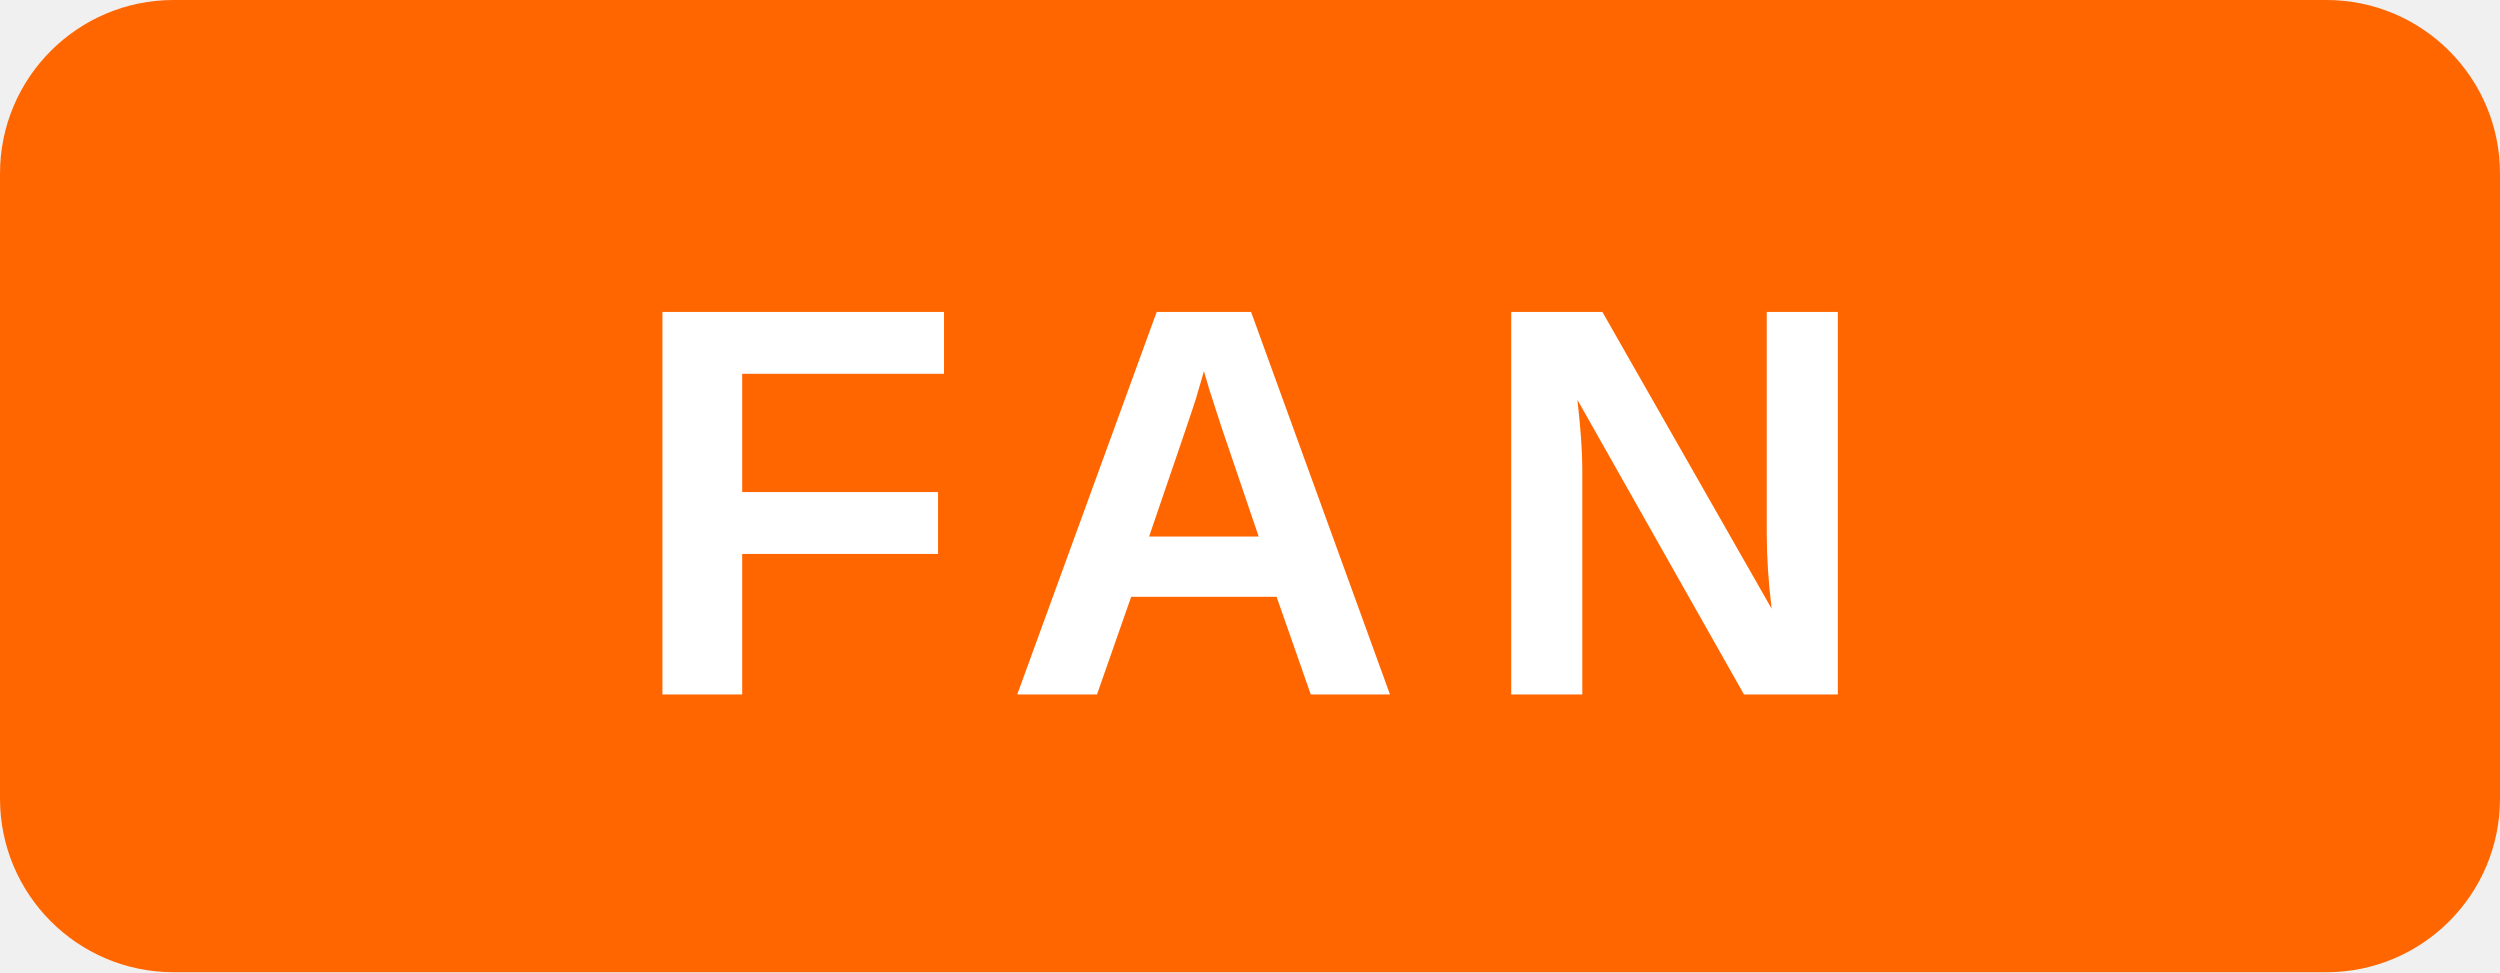
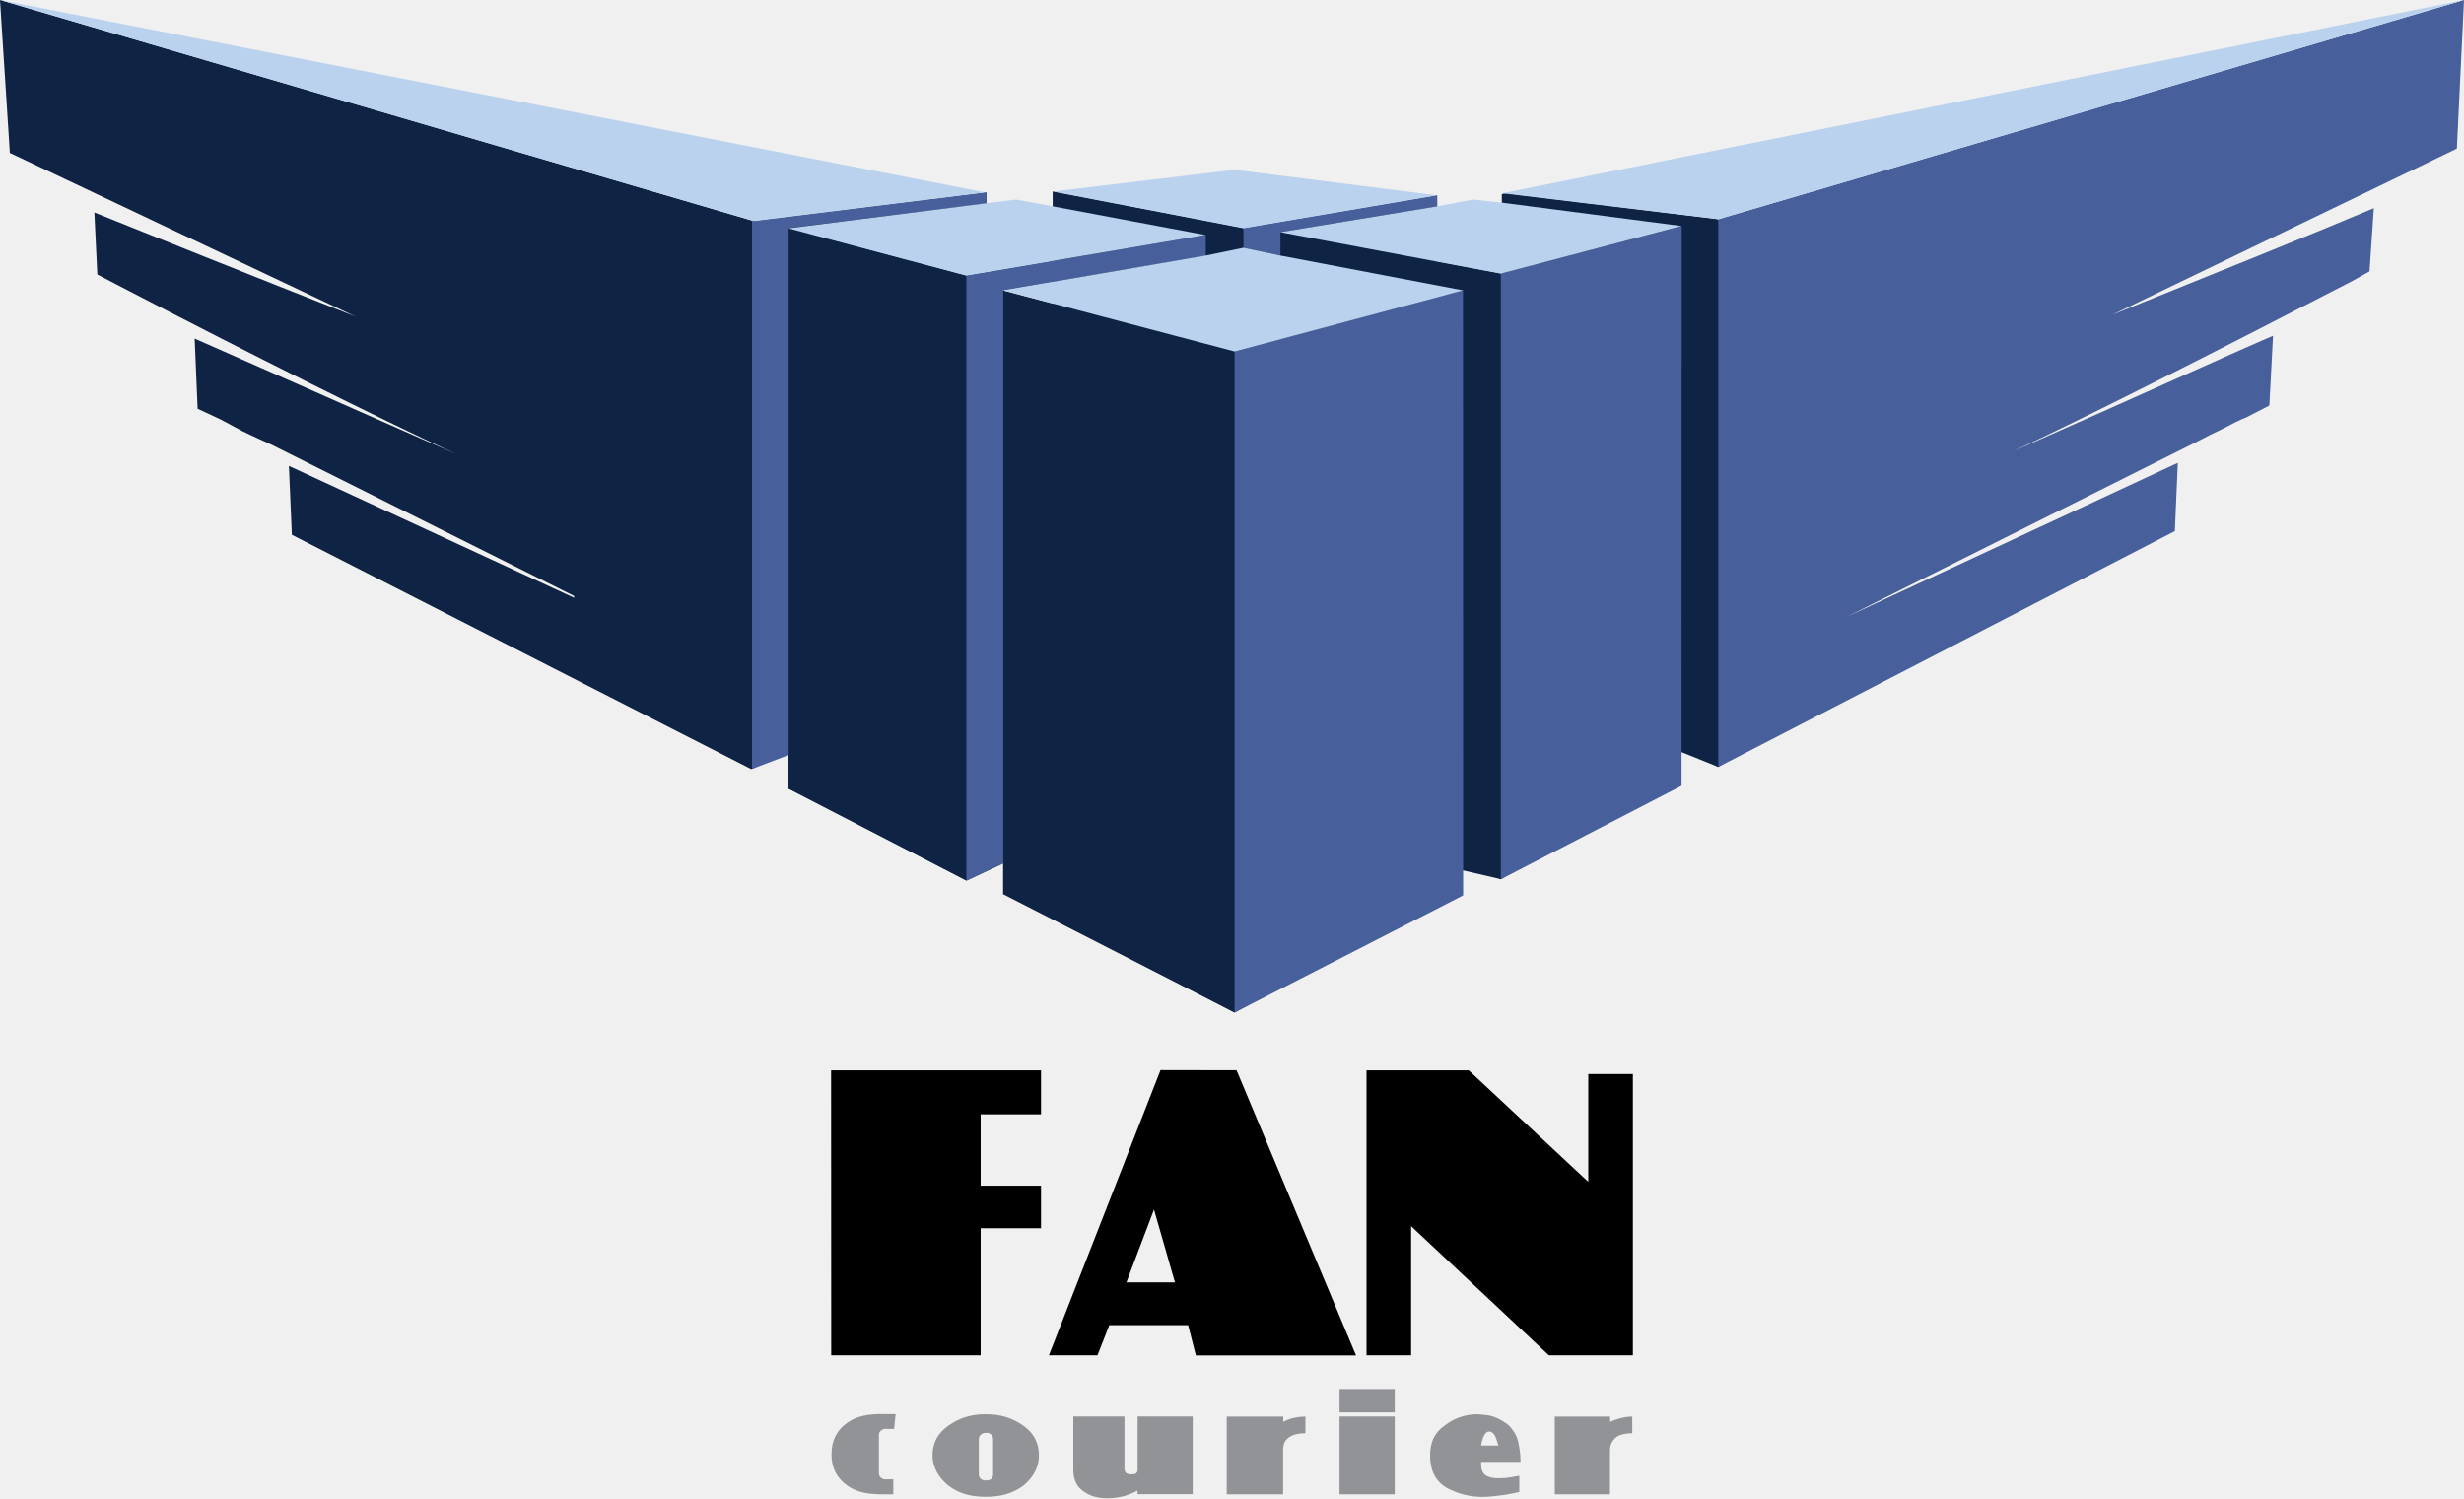
- <svg xmlns="http://www.w3.org/2000/svg" viewBox="0 0 72 28">
-   <rect width="72" height="28" rx="5" fill="#FF6600" />
-   <text x="36" y="20" font-family="'Arial Black',Arial,sans-serif" font-weight="900" font-size="16" fill="white" text-anchor="middle" letter-spacing="2">FAN</text>
+ <svg xmlns="http://www.w3.org/2000/svg" viewBox="0 0 148 90" fill="none">
+   <path d="M69.707 64.281L63.003 81.412H65.919L66.629 79.602H71.365L71.831 81.42H81.451L74.273 64.289L69.707 64.281ZM69.315 72.655L70.573 77.03H67.658L69.315 72.655ZM49.92 64.296H62.529V66.935H58.904V71.221H62.529V73.778H58.904V81.412H49.927L49.92 64.296ZM82.08 64.296H88.222L95.4 70.992V64.518H98.079V81.412H93.032L84.759 73.653V81.412H82.08V64.296Z" fill="black" />
+   <path d="M80.46 83.437V84.841H83.775V83.437H80.468H80.46ZM53.036 84.938C52.089 84.938 51.46 85.071 50.905 85.455C50.268 85.898 49.943 86.519 49.943 87.354C49.943 88.182 50.268 88.803 50.905 89.246C51.452 89.63 52.089 89.763 53.028 89.763H53.657V88.862H53.11C52.866 88.803 52.792 88.64 52.792 88.492V86.201C52.792 86.053 52.866 85.906 53.11 85.832H53.702L53.798 84.945H53.036V84.938ZM59.178 84.952C58.312 84.952 57.602 85.189 56.973 85.632C56.336 86.076 56.011 86.667 56.011 87.428C56.011 88.093 56.336 88.722 56.973 89.246C57.594 89.712 58.305 89.911 59.178 89.911H59.244C60.118 89.911 60.828 89.712 61.464 89.246C62.093 88.729 62.404 88.101 62.404 87.428C62.404 86.674 62.093 86.076 61.457 85.632C60.828 85.189 60.125 84.952 59.237 84.952H59.2H59.178ZM88.741 84.952C88.03 84.952 87.32 85.189 86.772 85.632C86.136 86.076 85.899 86.667 85.899 87.428C85.899 88.411 86.291 89.165 87.231 89.534C87.72 89.756 88.341 89.919 89.052 89.919C89.895 89.897 90.606 89.771 91.257 89.623V88.648C90.783 88.722 90.591 88.795 90.073 88.795C89.059 88.817 88.941 88.374 88.963 87.812H91.331C91.331 87.295 91.257 86.903 91.183 86.593C91.109 86.224 90.865 85.839 90.554 85.558C89.666 84.923 89.296 85.026 88.741 84.952ZM64.469 85.085V88.263C64.469 88.803 64.617 89.246 65.016 89.534C65.409 89.845 65.875 90 66.511 90C67.14 90 67.769 89.852 68.324 89.534V89.756H71.639V85.085H68.332V88.189C68.332 88.337 68.332 88.411 68.258 88.485C68.184 88.559 68.095 88.559 67.932 88.559C67.695 88.559 67.54 88.485 67.54 88.189V85.085H64.454H64.469ZM73.682 85.085V89.763H77.071V87.14C77.071 86.756 77.145 86.526 77.463 86.312C77.7 86.164 78.018 86.091 78.41 86.091V85.093C77.863 85.093 77.389 85.241 77.078 85.403V85.093H73.674L73.682 85.085ZM80.46 85.085V89.763H83.775V85.085H80.468H80.46ZM93.388 85.085V89.763H96.703V87.14C96.703 86.756 96.851 86.526 97.095 86.312C97.332 86.164 97.658 86.091 98.043 86.091V85.093C97.576 85.093 97.103 85.241 96.711 85.403V85.093H93.395L93.388 85.085ZM89.451 85.994C89.821 86.017 89.88 86.497 89.999 86.829H88.963C89.052 86.297 89.214 85.987 89.451 85.987V85.994ZM59.185 86.068H59.259C59.496 86.068 59.651 86.231 59.651 86.46V88.559C59.651 88.795 59.503 88.928 59.259 88.928H59.185C58.963 88.928 58.793 88.795 58.793 88.559V86.467C58.793 86.231 58.956 86.076 59.193 86.076L59.185 86.068Z" fill="#919396" />
+   <path d="M47.36 13.709V47.372L58.046 52.9L60.251 51.866V17.441L72.424 15.372V14.116L58.046 16.554L47.36 13.702V13.709Z" fill="#0F2345" />
+   <path d="M63.477 18.269V55.295L74.156 60.823L76.376 59.589V21.972L87.883 18.675V17.441L74.163 21.114L63.477 18.269Z" fill="#0F2345" />
+   <path d="M63.24 11.507V12.394L72.416 14.116V15.35L74.688 14.884V13.702L63.24 11.507ZM76.901 13.946V49.73L90.147 52.812V16.436L76.901 13.946ZM0 0L0.592 9.186L21.356 19.015C14.497 16.318 9.309 14.226 5.668 12.763L5.846 16.488L6.978 17.079C15.636 21.58 22.422 24.957 27.38 27.27L11.692 20.338L11.87 24.551L13.246 25.194L14.556 25.896C15.148 26.192 15.74 26.443 16.347 26.731L37.333 37.225L17.353 27.987L17.531 32.126L45.103 46.19H45.162V13.28H45.273L0 0ZM47.36 13.709V47.372L58.046 52.878V16.554L47.36 13.702V13.709ZM60.251 17.441V53.713L74.163 60.823V21.114L60.236 17.441H60.251ZM90.317 11.618H90.435L103.215 13.17V46.072L101.01 45.185L90.206 43.781V11.677L90.317 11.618Z" fill="#0F2345" />
+   <path d="M76.9 13.938L79.468 47.254L90.139 52.819L92.344 51.452V17.308L101.002 14.81V13.576L90.139 16.436L76.9 13.938Z" fill="#0F2345" />
+   <path d="M63.24 11.507V18.853L74.696 24.196L76.901 23.161L86.321 21.565V11.736L74.688 13.716L63.24 11.507ZM90.428 11.618L92.396 40.544L103.2 46.072L105.272 44.793L105.287 14.049L103.067 13.177L90.428 11.618Z" fill="#0F2345" />
+   <path d="M148 0L103.208 13.17V46.072L130.632 31.904L130.81 27.803L110.904 37.063L131.891 26.568C132.438 26.273 132.956 26.021 133.556 25.733C133.985 25.512 134.444 25.253 134.932 25.068L136.308 24.359L136.53 20.168C133.807 21.336 128.612 23.716 120.857 27.137C125.756 24.846 132.549 21.395 141.266 16.894L142.325 16.303L142.583 12.505C138.921 14.056 133.755 16.126 126.881 18.905L147.571 8.928L148 0ZM101.01 13.576L90.147 16.436V52.819L101.003 47.202V45.185L101.01 13.576ZM87.875 17.419L74.156 21.114V60.823L87.883 53.787L87.875 17.419ZM86.321 11.736L74.689 13.709V14.892L76.909 15.35V13.946L86.321 12.394V11.729V11.736ZM72.424 14.116L58.046 16.554V52.9L60.251 51.866V17.441L72.424 15.372V14.116Z" fill="#475F9A" />
+   <path d="M34.484 10.443V40.669L45.163 46.19L47.36 45.155V14.16L59.245 12.807V11.566L45.163 13.288L34.484 10.443Z" fill="#0F2345" />
+   <path d="M59.178 11.559H59.252V12.224L47.368 13.702V45.355L45.17 46.19V13.28H45.288L59.178 11.559Z" fill="#475F9A" />
+   <path d="M0 0L45.288 13.28L59.178 11.559L0 0ZM148 0L90.191 11.618H90.31L103.208 13.17L148 0ZM74.148 10.199L63.24 11.507L74.688 13.709L86.321 11.736L74.215 10.206L74.148 10.199ZM61.028 11.987L59.252 12.209L47.36 13.716L58.031 16.554L72.409 14.116L63.233 12.394L61.028 11.987ZM88.482 11.987L86.321 12.394L76.901 13.946L90.147 16.436L101.003 13.576L90.199 12.172L88.482 11.987ZM74.688 14.884L72.424 15.35L60.251 17.441L74.163 21.114L87.875 17.441L76.901 15.35L74.688 14.884Z" fill="#BAD2ED" />
</svg>
